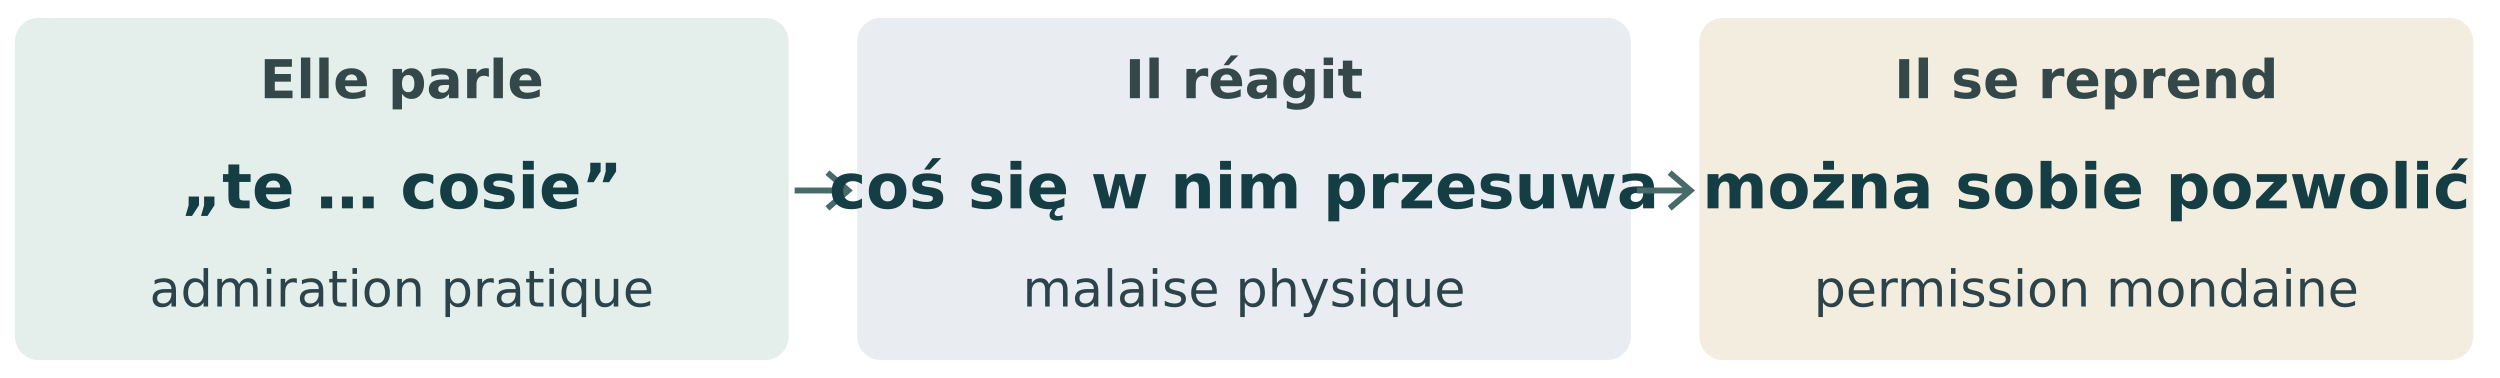
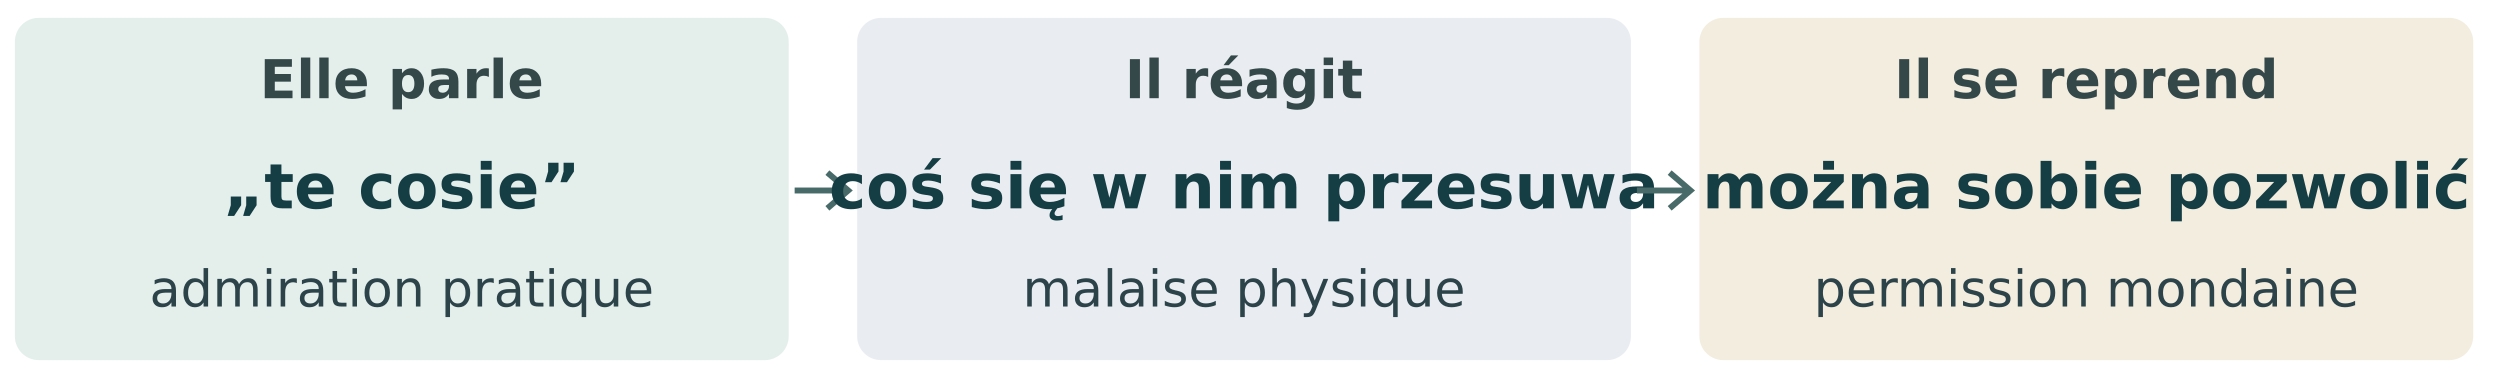
<svg xmlns="http://www.w3.org/2000/svg" width="840" height="127" viewBox="0 0 840 127" role="img">
  <rect width="840" height="127" fill="white" />
  <rect x="5" y="6" width="260" height="115" rx="8" fill="#e4efec" />
  <text x="135" y="33" text-anchor="middle" font-size="18" font-family="DejaVu Sans,sans-serif" font-weight="600" fill="#344849">Elle parle</text>
-   <text x="135" y="70" text-anchor="middle" font-size="21" font-family="DejaVu Sans,sans-serif" font-weight="700" fill="#153d44">„te … cosie”</text>
+   <text x="135" y="70" text-anchor="middle" font-size="21" font-family="DejaVu Sans,sans-serif" font-weight="700" fill="#153d44">„te cosie”</text>
  <text x="135" y="103" text-anchor="middle" font-size="17" font-family="DejaVu Sans,sans-serif" font-weight="400" fill="#2c434a">admiration pratique</text>
  <path d="M267 64h17m-6-6 7 6-7 6" fill="none" stroke="#486a68" stroke-width="2" />
  <rect x="288" y="6" width="260" height="115" rx="8" fill="#e9edf2" />
  <text x="418" y="33" text-anchor="middle" font-size="18" font-family="DejaVu Sans,sans-serif" font-weight="600" fill="#344849">Il réagit</text>
  <text x="418" y="70" text-anchor="middle" font-size="21" font-family="DejaVu Sans,sans-serif" font-weight="700" fill="#153d44">coś się w nim przesuwa</text>
  <text x="418" y="103" text-anchor="middle" font-size="17" font-family="DejaVu Sans,sans-serif" font-weight="400" fill="#2c434a">malaise physique</text>
  <path d="M550 64h17m-6-6 7 6-7 6" fill="none" stroke="#486a68" stroke-width="2" />
  <rect x="571" y="6" width="260" height="115" rx="8" fill="#f3eddf" />
  <text x="701" y="33" text-anchor="middle" font-size="18" font-family="DejaVu Sans,sans-serif" font-weight="600" fill="#344849">Il se reprend</text>
  <text x="701" y="70" text-anchor="middle" font-size="21" font-family="DejaVu Sans,sans-serif" font-weight="700" fill="#153d44">można sobie pozwolić</text>
  <text x="701" y="103" text-anchor="middle" font-size="17" font-family="DejaVu Sans,sans-serif" font-weight="400" fill="#2c434a">permission mondaine</text>
</svg>
